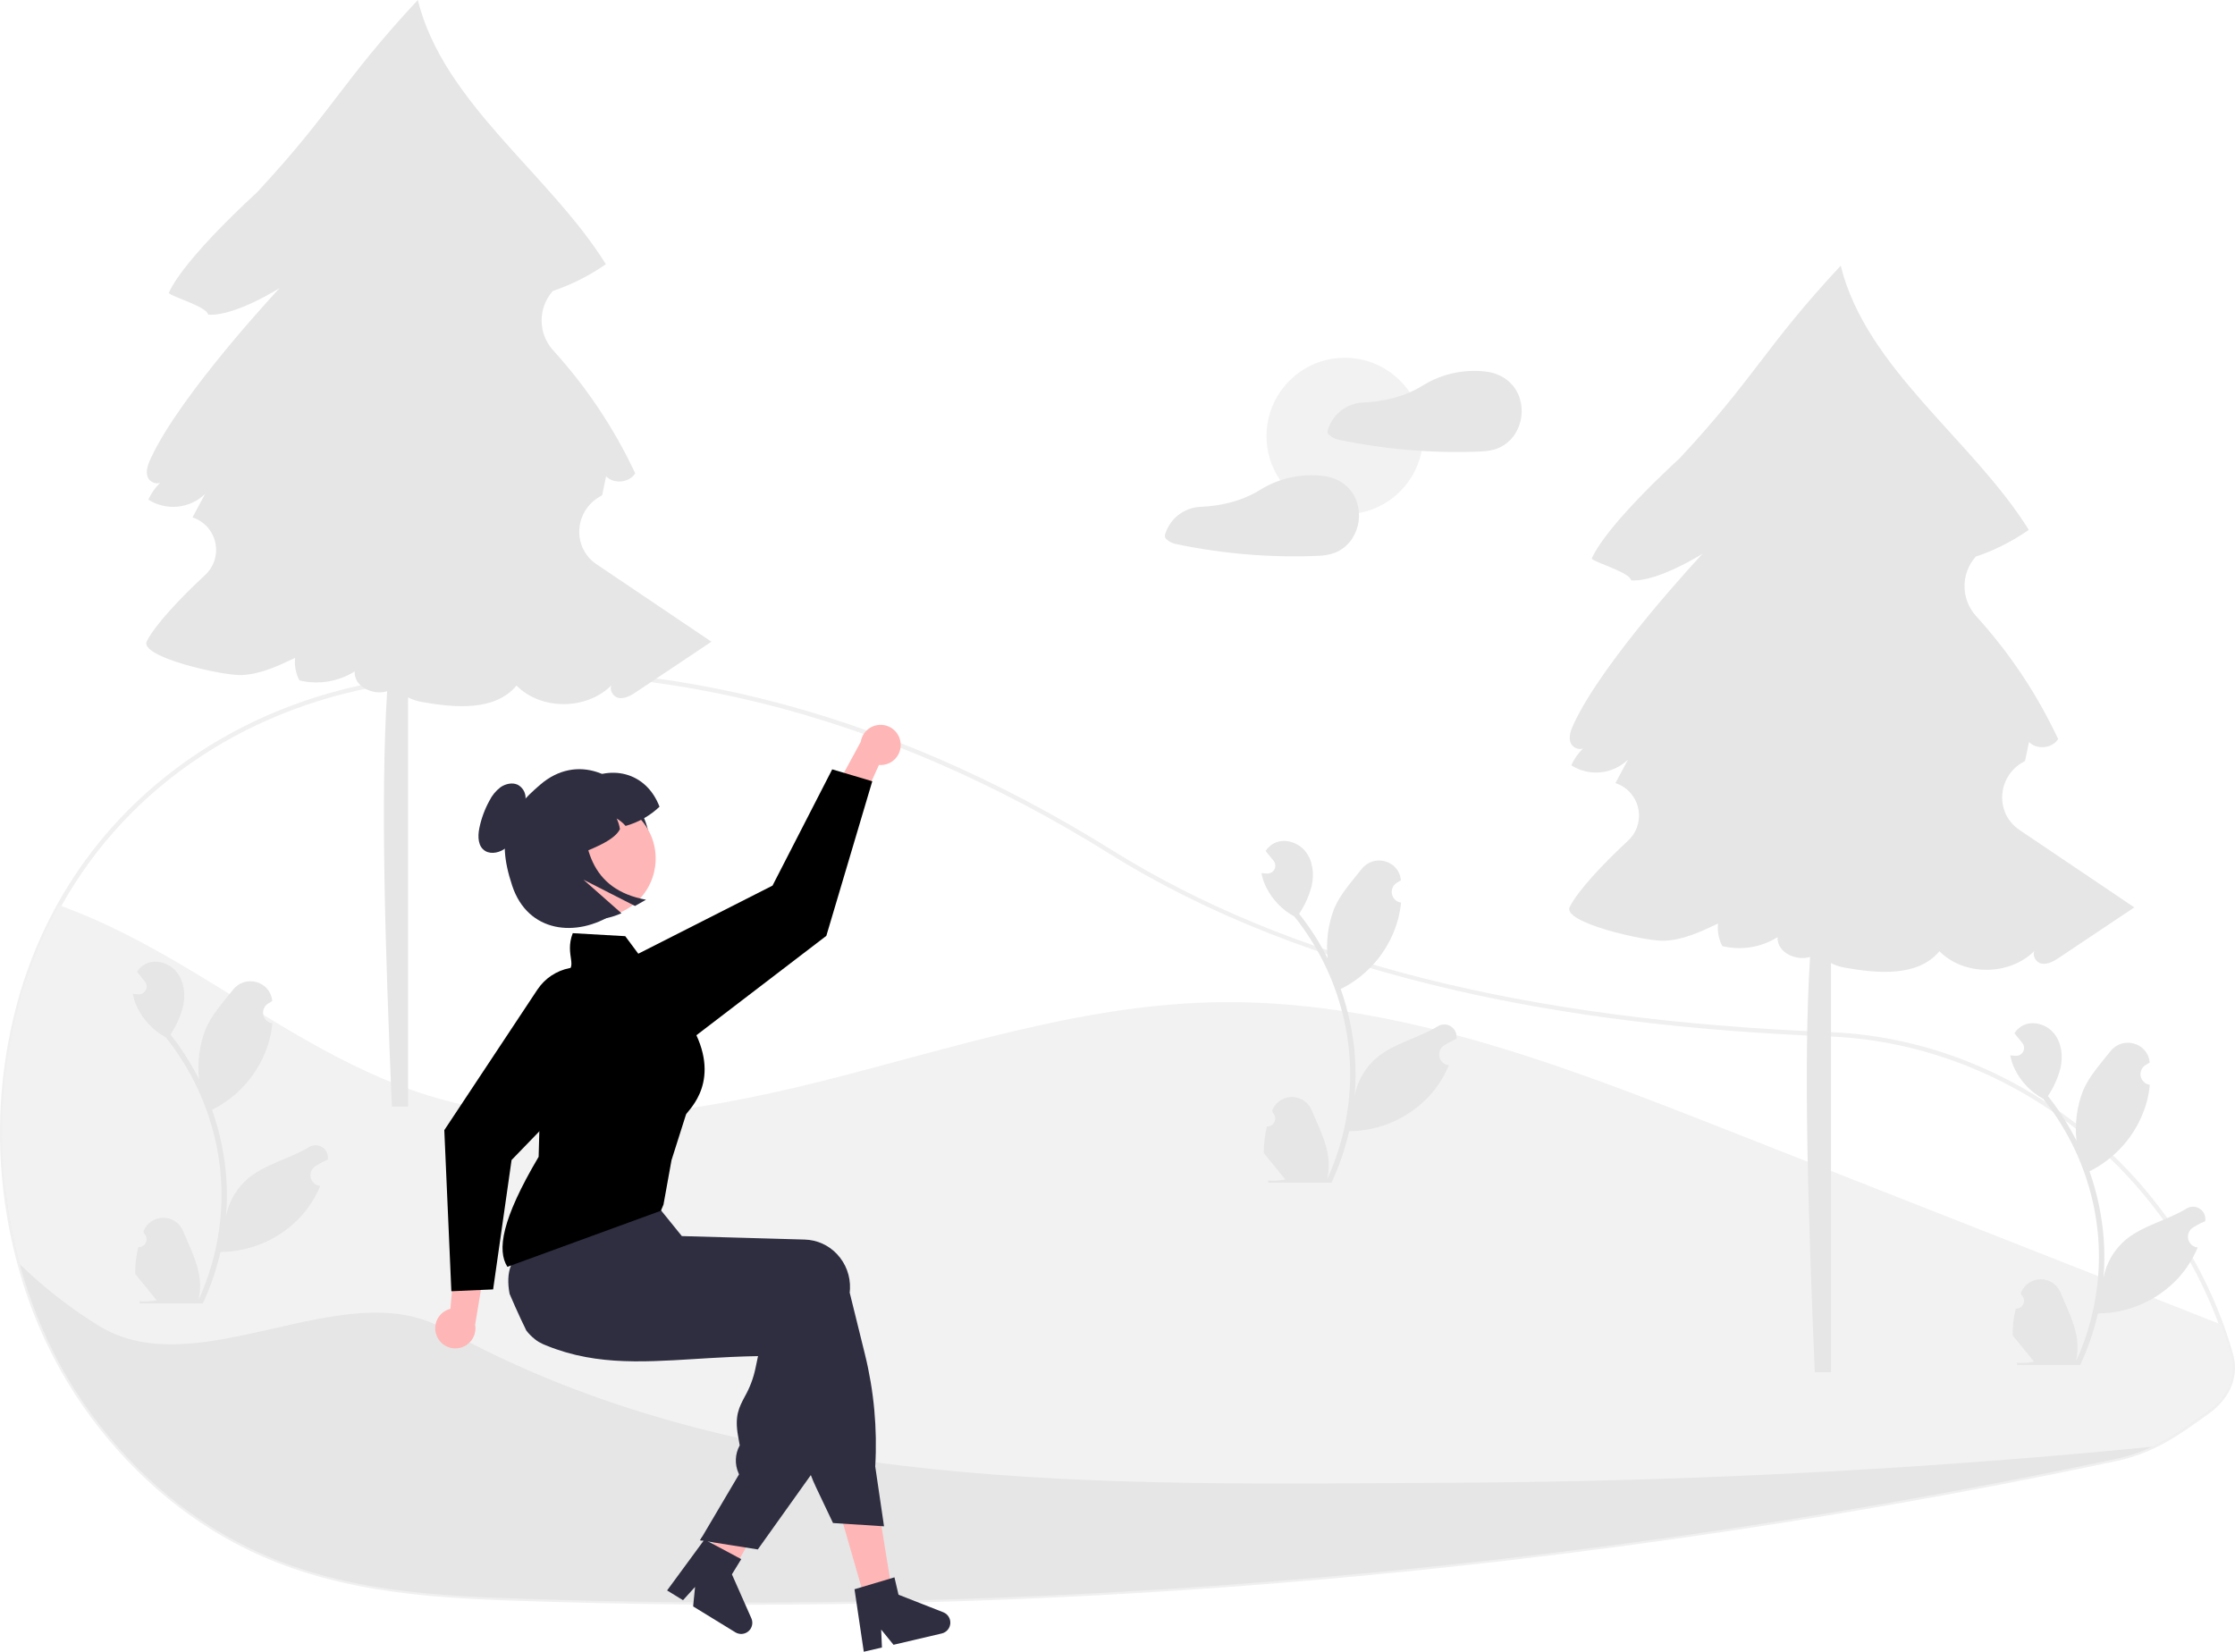
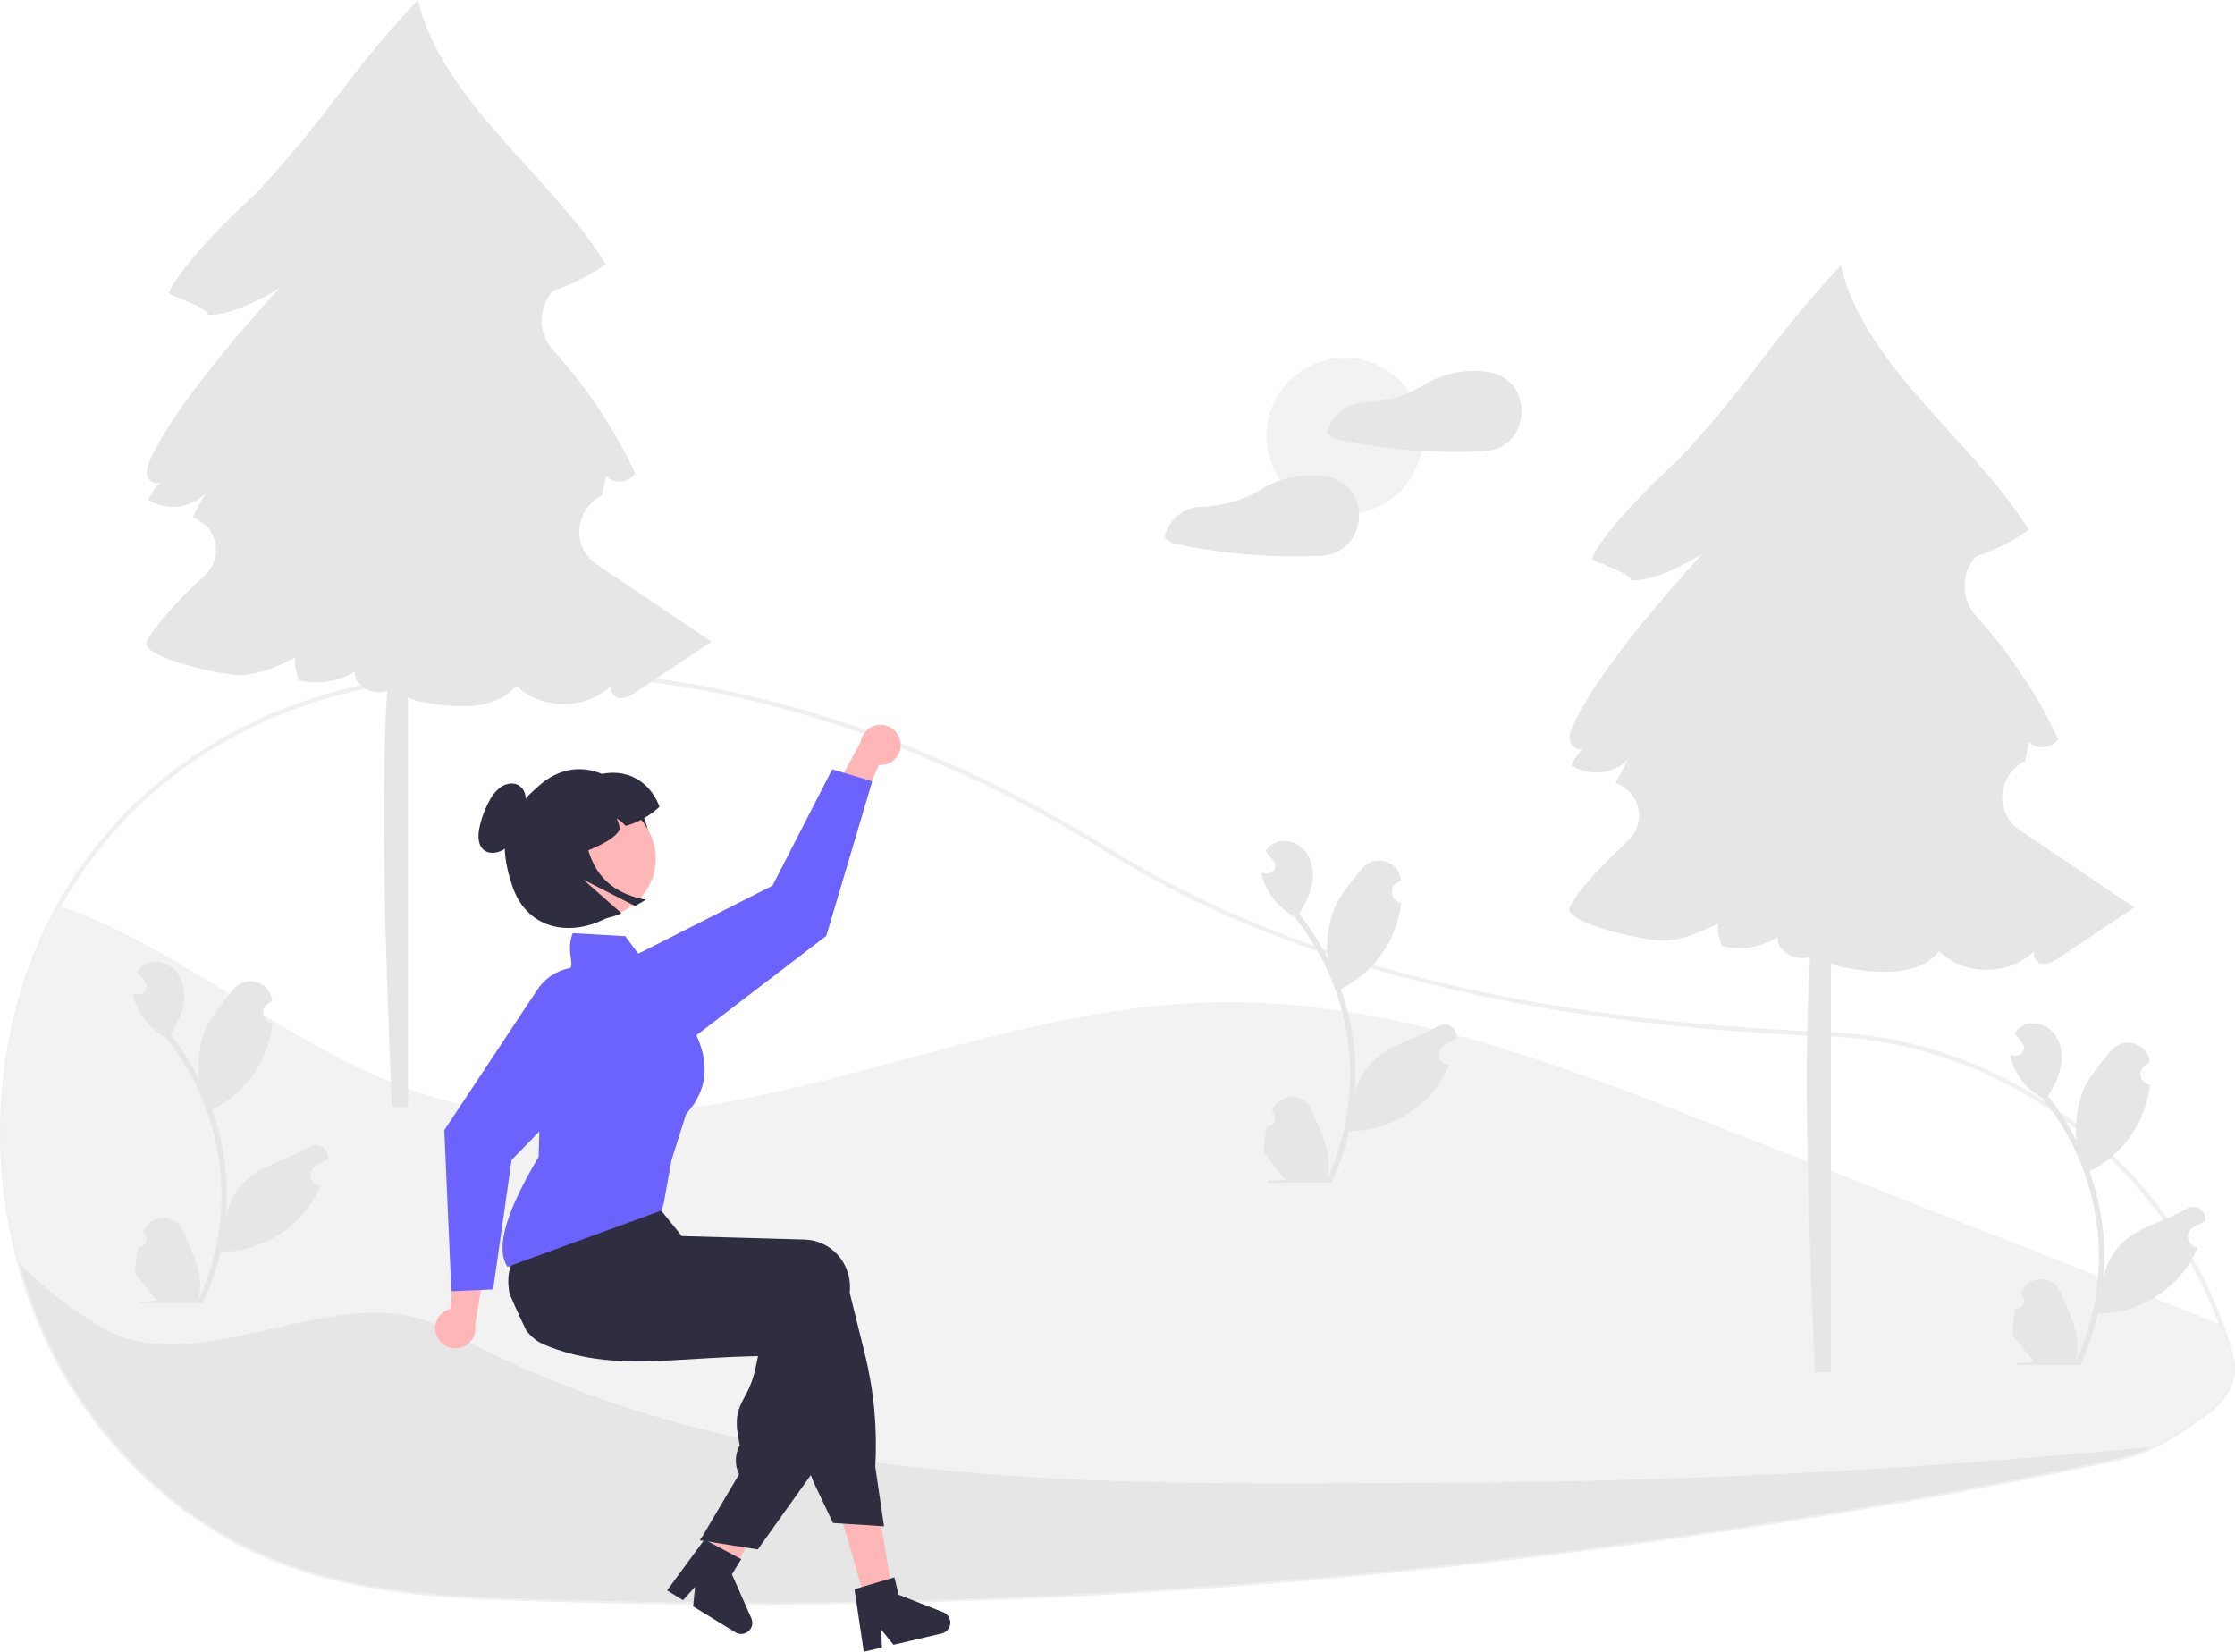
<svg xmlns="http://www.w3.org/2000/svg" data-name="Layer 1" width="1017.831" height="752.269" viewBox="0 0 1017.831 752.269">
  <path d="M430.18,804.715q-46.605,0-93.07-1.449c-44.262-1.381-90.032-2.808-132.573-23.299-29.759-14.333-56.116-37.329-76.219-66.504a207.836,207.836,0,0,1-29.211-63.604,228.674,228.674,0,0,1-6.448-33.286,226.386,226.386,0,0,1,7.545-90.493,202.116,202.116,0,0,1,16.974-40.4c31.023-55.793,87.608-93.246,155.245-102.754a9.017,9.017,0,0,1,1.685-.031c.304.014.607.029.916.018l.398-.11a21.863,21.863,0,0,1,3.133-.698c104.314-13.487,214.59,13.802,318.896,78.914,80.65,50.351,187.534,77.464,326.76,82.889l1.977.09c38.757,1.934,76.247,15.811,108.421,40.133a203.69,203.69,0,0,1,68.953,92.624c1.642,4.461,3.146,9.104,4.473,13.801,2.513,8.883-.4,17.858-7.992,24.69v.009l-.347.31c-.834.721-1.713,1.412-2.611,2.056l-1.056.756c-8.897,6.365-15.925,11.394-24.335,15.299a82.143,82.143,0,0,1-17.754,5.821c-33.928,7.184-68.382,13.844-102.405,19.797C885.457,770.862,817.641,780.407,749.967,787.66A3003.648,3003.648,0,0,1,430.18,804.715ZM273.315,384.87a4.64,4.64,0,0,0-.621.037c-67.005,9.419-123.054,46.504-153.77,101.745a200.085,200.085,0,0,0-16.806,40,224.378,224.378,0,0,0-7.475,89.687,226.669,226.669,0,0,0,6.392,32.994,205.838,205.838,0,0,0,28.928,62.996c19.907,28.889,45.994,51.654,75.441,65.836C247.564,798.472,293.118,799.893,337.172,801.266a3001.511,3001.511,0,0,0,412.582-15.595c67.63-7.249,135.402-16.787,201.435-28.351,34-5.948,68.431-12.604,102.335-19.783a80.092,80.092,0,0,0,17.326-5.679c8.241-3.826,15.202-8.807,24.014-15.111l1.056-.755c.772-.554,1.53-1.146,2.255-1.761l.208-.189c7.242-6.339,10.058-14.702,7.726-22.944v-.001c-1.312-4.646-2.801-9.24-4.426-13.655-27.278-74.746-97.843-127.569-175.592-131.447l-1.966-.09c-63.597-2.479-119.249-9.344-170.128-20.99C693.258,511.012,640.232,490.084,596.391,462.714c-103.909-64.862-213.724-92.049-317.583-78.626a20.033,20.033,0,0,0-2.854.643l-.717.174c-.413.022-.818.005-1.223-.013C273.775,384.881,273.542,384.87,273.315,384.87Z" transform="translate(-91.08461 -73.86566)" fill="#f0f0f0" />
  <path d="M1099.041,714.796v.01c-.81.7-1.66,1.37-2.54,2-14.68,10.51-24.71,17.88-42.77,21.71q-51,10.8-102.37,19.79-100.215,17.55-201.5,28.36a2994.002,2994.002,0,0,1-412.72,15.6c-45.88-1.43-90.13-2.95-132.17-23.2-30.73-14.8-56.55-38.19-75.83-66.17-19.55-28.37-31.44-61.94-35.49-96.44a99.087,99.087,0,0,1,29.97-7.8c35.88-3.42,71.19,9.72,103.82,25.01,32.64,15.28,64.69,33.14,100.03,40.19,52.08,10.39,105.84-3.74,155.77-21.83,49.93-18.09,99.08-40.43,151.74-47.26,70.63-9.17,141.5,10.24,210.08,29.46q109.575,30.705,219.16,61.42c10.44,2.92,21.27,6.05,29.41,13.21A36.171,36.171,0,0,1,1099.041,714.796Z" transform="translate(-91.08461 -73.86566)" fill="#e6e6e6" />
  <path d="M1099.041,714.796v.01c-.81.7-1.66,1.37-2.54,2-9.2,6.58-16.57,11.94-25.23,15.96q-44.655,4.395-89.43,7.61-115.245,8.265-230.94,8.79c-156.47.8-320.98,5.7-457.98-70.3-45.585-25.288-111.62,26.57-156.78-1.16a208.573,208.573,0,0,1-36.07-28.11,227.109,227.109,0,0,1-6.42-33.14,224.722,224.722,0,0,1,7.51-90.09,200.41,200.41,0,0,1,16.89-40.2c20.98,7.53,41.1,18.37,60.25,29.85,35.12,21.03,69.27,44.91,108.38,56.95,57.65,17.75,120.02,7.99,178.52-6.69s116.61-34.24,176.9-35.89c80.86-2.21,158.69,27.9,233.96,57.53q113.265,44.595,226.56,89.18,2.49,6.765,4.45,13.73C1109.741,700.266,1105.871,708.816,1099.041,714.796Z" transform="translate(-91.08461 -73.86566)" fill="#f2f2f2" />
  <path d="M362.808,330.892c-11.373-7.667-10.26-24.441,1.767-31.035q.367-.201.72-.416.904-4.33,1.808-8.66c3.548,3.685,10.524,2.99,13.275-1.323a225.446,225.446,0,0,0-37.412-56.065,20.205,20.205,0,0,1-.29-26.802q.087-.102.173-.205A95.658,95.658,0,0,0,367.003,194.189c-25.49-40.954-74.096-73.489-85.649-120.323-34.757,37.325-38.658,50.47-73.415,87.795,0,0-32.911,29.697-40.014,45.657,1.745,1.833,17.371,6.233,17.972,9.838,11.917.955,32.562-12.106,32.562-12.106s-45.062,48.041-58.743,77.632c-1.232,2.665-2.402,5.707-1.37,8.456.824,2.194,3.78,3.459,5.684,2.587a24.374,24.374,0,0,0-5.377,7.699,20.936,20.936,0,0,0,25.828-2.601q-2.858,5.34-5.717,10.681l.003.008a15.567,15.567,0,0,1,5.771,26.19c-11.825,10.998-22.63,22.558-26.59,30.171-3.725,7.162,34.519,15.795,43.121,15.441s16.642-4.134,24.412-7.843A18.06,18.06,0,0,0,227.43,383.746a32.862,32.862,0,0,0,25.169-4.069c-.343,7.085,8.594,10.997,14.797,8.991-3.097,48.99-.832,117.783,2.144,189.198h7.381V391.492a22.258,22.258,0,0,0,6.234,2.072c15.102,2.681,33.326,4.311,43.153-7.466,11.31,11.405,32.037,11.188,43.282-.177-1.107,1.961.587,5.26,3.093,5.78,2.953.613,5.826-1.142,8.333-2.818q17.024-11.382,34.049-22.764C401.059,356.678,381.163,343.266,362.808,330.892Z" transform="translate(-91.08461 -73.86566)" fill="#e6e6e6" />
  <circle cx="612.423" cy="198.588" r="35.64" fill="#f2f2f2" />
  <path d="M783.278,255.579c-2.061-6.905-7.885-11.412-14.922-12.401-.077-.011-.151.004-.228-.001a2.223,2.223,0,0,0-.304-.07,44.461,44.461,0,0,0-28.616,6.229c-8.25,5.15-17.861,7.479-27.578,7.858q-.086.003-.172.008a17.61,17.61,0,0,0-15.751,12.696,2.066,2.066,0,0,0,.92,2.261,9.031,9.031,0,0,0,3.724,1.89q4.44.941,8.911,1.723,8.725,1.527,17.542,2.469a260.846,260.846,0,0,0,35.93,1.358c3.995-.124,7.847-.257,11.507-2.02a17.121,17.121,0,0,0,6.601-5.76A19.423,19.423,0,0,0,783.278,255.579Z" transform="translate(-91.08461 -73.86566)" fill="#e6e6e6" />
  <path d="M709.203,303.099c-2.062-6.905-7.885-11.412-14.922-12.401-.078-.011-.151.004-.228-.001a2.221,2.221,0,0,0-.304-.07,44.461,44.461,0,0,0-28.616,6.229c-8.249,5.15-17.86,7.48-27.577,7.858q-.086.003-.173.008a17.61,17.61,0,0,0-15.751,12.696,2.066,2.066,0,0,0,.92,2.261,9.031,9.031,0,0,0,3.723,1.89q4.44.94,8.911,1.723,8.725,1.527,17.542,2.469a260.858,260.858,0,0,0,35.93,1.358c3.994-.124,7.847-.257,11.507-2.02a17.123,17.123,0,0,0,6.601-5.76A19.424,19.424,0,0,0,709.203,303.099Z" transform="translate(-91.08461 -73.86566)" fill="#e6e6e6" />
  <path d="M1010.808,451.892c-11.373-7.667-10.26-24.441,1.767-31.035q.367-.201.72-.416.904-4.33,1.808-8.66c3.548,3.685,10.524,2.99,13.275-1.323a225.446,225.446,0,0,0-37.412-56.065,20.205,20.205,0,0,1-.29-26.802q.087-.102.173-.205A95.658,95.658,0,0,0,1015.003,315.189c-25.49-40.954-74.096-73.489-85.649-120.323-34.757,37.325-38.658,50.47-73.415,87.795,0,0-32.911,29.697-40.014,45.657,1.745,1.833,17.371,6.233,17.972,9.838,11.917.955,32.562-12.106,32.562-12.106s-45.062,48.041-58.743,77.632c-1.232,2.665-2.402,5.707-1.37,8.456.824,2.194,3.78,3.459,5.684,2.587a24.374,24.374,0,0,0-5.377,7.699,20.936,20.936,0,0,0,25.828-2.601q-2.858,5.34-5.717,10.681l.003.008a15.567,15.567,0,0,1,5.771,26.19c-11.825,10.998-22.63,22.558-26.59,30.171-3.725,7.162,34.519,15.795,43.121,15.441s16.642-4.134,24.412-7.843A18.06,18.06,0,0,0,875.43,504.746a32.862,32.862,0,0,0,25.169-4.069c-.343,7.085,8.594,10.997,14.797,8.991-3.097,48.99-.832,117.783,2.144,189.198h7.381V512.492a22.258,22.258,0,0,0,6.234,2.072c15.102,2.681,33.326,4.311,43.153-7.466,11.31,11.405,32.037,11.188,43.282-.177-1.107,1.961.587,5.26,3.093,5.78,2.953.613,5.826-1.142,8.333-2.818q17.024-11.382,34.049-22.764C1049.059,477.678,1029.163,464.266,1010.808,451.892Z" transform="translate(-91.08461 -73.86566)" fill="#e6e6e6" />
  <path d="M154.055,641.883a3.613,3.613,0,0,0,2.619-6.263c-.091-.362-.156-.622-.248-.984q.049-.118.098-.236a9.703,9.703,0,0,1,17.898.067c2.927,7.051,6.654,14.113,7.572,21.568a28.705,28.705,0,0,1-.504,9.872A115.086,115.086,0,0,0,191.96,618.108a111.08,111.08,0,0,0-.689-12.392q-.571-5.06-1.584-10.047a116.419,116.419,0,0,0-23.087-49.342,30.983,30.983,0,0,1-12.886-13.369,23.633,23.633,0,0,1-2.149-6.458c.627.082,1.265.134,1.892.175.195.01.401.021.597.031l.074.003a3.58,3.58,0,0,0,2.94-5.832q-.406-.5-.813-.999c-.411-.514-.833-1.018-1.244-1.532a1.782,1.782,0,0,1-.134-.154c-.473-.586-.946-1.162-1.419-1.748a10.352,10.352,0,0,1,3.394-3.28c4.741-2.777,11.281-.854,14.706,3.435,3.435,4.288,4.083,10.304,2.89,15.662a41.485,41.485,0,0,1-5.738,12.793c.257.329.525.648.782.977a117.172,117.172,0,0,1,12.23,19.375,48.709,48.709,0,0,1,2.908-22.624c2.783-6.715,8.001-12.37,12.595-18.175,5.519-6.973,16.835-3.93,17.807,4.909q.014.128.028.257-1.024.577-2.004,1.226a4.901,4.901,0,0,0,1.976,8.919l.1.015a48.766,48.766,0,0,1-1.285,7.291A50.21,50.21,0,0,1,188.844,578.69c-.401.206-.792.411-1.193.607a116.533,116.533,0,0,1,4.401,15.888,117.598,117.598,0,0,1,2.036,14.408,113.433,113.433,0,0,1-.082,18.315l.031-.216a29.974,29.974,0,0,1,10.232-17.308c7.874-6.469,18.999-8.851,27.494-14.05a5.625,5.625,0,0,1,8.616,5.473q-.017.114-.035.227a32.924,32.924,0,0,0-3.692,1.779q-1.024.578-2.004,1.226a4.901,4.901,0,0,0,1.976,8.919l.1.015c.072.01.134.021.206.031a48.808,48.808,0,0,1-8.978,14.058,50.254,50.254,0,0,1-36.446,15.991h-.01a119.563,119.563,0,0,1-8.032,23.447H154.774c-.103-.319-.195-.648-.288-.967a32.599,32.599,0,0,0,7.939-.473c-2.129-2.612-4.257-5.245-6.386-7.857a1.783,1.783,0,0,1-.134-.154c-1.08-1.337-2.17-2.663-3.25-4l-.001-.002a47.751,47.751,0,0,1,1.399-12.164Z" transform="translate(-91.08461 -73.86566)" fill="#e6e6e6" />
  <path d="M1009.055,669.883a3.613,3.613,0,0,0,2.619-6.263c-.091-.362-.156-.622-.248-.984q.049-.118.098-.236a9.703,9.703,0,0,1,17.898.067c2.927,7.051,6.654,14.113,7.572,21.568a28.705,28.705,0,0,1-.504,9.872A115.086,115.086,0,0,0,1046.96,646.108a111.08,111.08,0,0,0-.689-12.392q-.571-5.06-1.584-10.047a116.419,116.419,0,0,0-23.087-49.342,30.983,30.983,0,0,1-12.886-13.369,23.633,23.633,0,0,1-2.149-6.458c.627.082,1.265.134,1.892.175.195.01.401.021.597.031l.074.003a3.58,3.58,0,0,0,2.94-5.832q-.406-.5-.813-.999c-.411-.514-.833-1.018-1.244-1.532a1.782,1.782,0,0,1-.134-.154c-.473-.586-.946-1.162-1.419-1.748a10.352,10.352,0,0,1,3.394-3.28c4.741-2.777,11.281-.854,14.706,3.435,3.435,4.288,4.083,10.304,2.89,15.662a41.485,41.485,0,0,1-5.738,12.793c.257.329.525.648.782.977a117.172,117.172,0,0,1,12.23,19.375,48.709,48.709,0,0,1,2.908-22.624c2.783-6.715,8.001-12.37,12.595-18.175,5.519-6.973,16.835-3.93,17.807,4.909q.014.128.028.257-1.024.577-2.004,1.226a4.901,4.901,0,0,0,1.976,8.919l.1.015a48.766,48.766,0,0,1-1.285,7.291,50.21,50.21,0,0,1-25,31.468c-.401.206-.792.411-1.193.607a119.597,119.597,0,0,1,6.438,30.296,113.433,113.433,0,0,1-.082,18.315l.031-.216a29.974,29.974,0,0,1,10.232-17.308c7.874-6.469,18.999-8.851,27.494-14.05a5.625,5.625,0,0,1,8.616,5.473q-.017.114-.035.227a32.924,32.924,0,0,0-3.692,1.779q-1.024.578-2.004,1.226a4.901,4.901,0,0,0,1.976,8.919l.1.015c.072.01.134.021.206.031a48.808,48.808,0,0,1-8.978,14.058,50.254,50.254,0,0,1-36.446,15.991h-.01a119.563,119.563,0,0,1-8.032,23.447h-28.692c-.103-.319-.195-.648-.288-.967a32.599,32.599,0,0,0,7.939-.473c-2.129-2.612-4.257-5.245-6.386-7.857a1.783,1.783,0,0,1-.134-.154c-1.08-1.337-2.17-2.663-3.25-4l-.001-.002a47.751,47.751,0,0,1,1.399-12.164Z" transform="translate(-91.08461 -73.86566)" fill="#e6e6e6" />
  <path d="M668.055,586.883a3.613,3.613,0,0,0,2.619-6.263c-.091-.362-.156-.622-.248-.984q.049-.118.098-.236a9.703,9.703,0,0,1,17.898.067c2.927,7.051,6.654,14.113,7.572,21.568a28.705,28.705,0,0,1-.504,9.872A115.086,115.086,0,0,0,705.96,563.108a111.08,111.08,0,0,0-.689-12.392q-.571-5.06-1.584-10.047a116.419,116.419,0,0,0-23.087-49.342,30.983,30.983,0,0,1-12.886-13.369,23.633,23.633,0,0,1-2.149-6.458c.627.082,1.265.134,1.892.175.195.01.401.021.597.031l.074.003a3.58,3.58,0,0,0,2.94-5.832q-.406-.5-.813-.999c-.411-.514-.833-1.018-1.244-1.532a1.782,1.782,0,0,1-.134-.154c-.473-.586-.946-1.162-1.419-1.748a10.352,10.352,0,0,1,3.394-3.28c4.741-2.777,11.281-.854,14.706,3.435,3.435,4.288,4.083,10.304,2.89,15.662a41.485,41.485,0,0,1-5.738,12.793c.257.329.525.648.782.977a117.172,117.172,0,0,1,12.23,19.375,48.709,48.709,0,0,1,2.908-22.624c2.783-6.715,8.001-12.37,12.595-18.175,5.519-6.973,16.835-3.93,17.807,4.909q.014.128.028.257-1.024.577-2.004,1.226a4.901,4.901,0,0,0,1.976,8.919l.1.015a48.766,48.766,0,0,1-1.285,7.291A50.21,50.21,0,0,1,702.844,523.69c-.401.206-.792.411-1.193.607a119.597,119.597,0,0,1,6.438,30.296,113.433,113.433,0,0,1-.082,18.315l.031-.216a29.974,29.974,0,0,1,10.232-17.308c7.874-6.469,18.999-8.851,27.494-14.05a5.625,5.625,0,0,1,8.616,5.473q-.017.114-.035.227a32.924,32.924,0,0,0-3.692,1.779q-1.024.578-2.004,1.226a4.901,4.901,0,0,0,1.976,8.919l.1.015c.072.01.134.021.206.031a48.808,48.808,0,0,1-8.978,14.058,50.254,50.254,0,0,1-36.446,15.991h-.01a119.563,119.563,0,0,1-8.032,23.447H668.774c-.103-.319-.195-.648-.288-.967a32.599,32.599,0,0,0,7.939-.473c-2.129-2.612-4.257-5.245-6.386-7.857a1.783,1.783,0,0,1-.134-.154c-1.08-1.337-2.17-2.663-3.25-4l-.001-.002a47.751,47.751,0,0,1,1.399-12.164Z" transform="translate(-91.08461 -73.86566)" fill="#e6e6e6" />
  <polygon points="394.662 731.045 406.668 727.475 398.726 678.395 381.005 683.664 394.662 731.045" fill="#ffb6b6" />
  <path d="M412.112,785.538c.731.637,1.464,1.265,2.204,1.895,1.473,1.259,2.965,2.503,4.46,3.732.751.615,1.511,1.231,2.264,1.838l-.004.024.048.016.015.011,1.213.512,2.57-4.501,1.186-2.073,1.675-2.937,3.069-5.371,16.161-28.282-17.024-7.176-1.094,2.608-.008-.001-.541,1.292-10.166,24.123-2.075,4.932-.066.149-1.248,2.945-1.077,2.552-1.2,2.852Z" transform="translate(-91.08461 -73.86566)" fill="#ffb6b6" />
  <path d="M323.162,663.139c.837,1.982,1.701,3.959,2.575,5.921q2.435,5.478,5.066,10.837c-.001.008.007.009.014.019a23.435,23.435,0,0,0,3.843,3.861c.058.06.126.104.185.155a16.219,16.219,0,0,0,3.424,2.047c.441.187.89.376,1.331.564,1.594.656,3.18,1.252,4.765,1.805q4.231,1.464,8.448,2.481c.226.061.453.114.68.166,11.595,2.719,23.235,3.142,35.515,2.759,6.063-.183,12.284-.567,18.726-.967,2.106-.137,4.219-.265,6.356-.388.161-.008.331-.023.501-.03,3.054-.18,6.156-.344,9.33-.489,3.996-.182,8.11-.321,12.374-.393l-1.221,5.799a44.542,44.542,0,0,1-4.852,12.703c-2.591,4.901-4.643,8.778-3.035,17.781l.772,4.358a14.287,14.287,0,0,0-.527,12.716l.218.48-16.662,28.211-1.08,1.829,6.091.965,7.492,1.195,12.699,2.011,24.145-33.859,1.155-1.615.014-.09,9.295-70.944c.074-.627.125-1.266.142-1.902a21.746,21.746,0,0,0-5.883-15.756,20.942,20.942,0,0,0-14.737-6.654l-6.4-.182-13.076-.374-9.212-.257-.184-.004-27.165-.773-.677-8.091-.332-.187-10.556-5.882-36.511-20.347-.093-.048-2.402-1.338-.381.444c-.114.133-.227.267-.332.401a76.927,76.927,0,0,0-8.376,13.246,225.946,225.946,0,0,0-10.327,23.551q-.196.524-.353.953l-.039.086c-.047.135-.077.223-.089.246C322.332,653.738,322.235,658.379,323.162,663.139Z" transform="translate(-91.08461 -73.86566)" fill="#2f2e41" />
  <path d="M325.65,636.846c.206-.505.446-1.013.692-1.504A113.565,113.565,0,0,1,332.704,624.567c2.61-3.957,5.653-8.156,9.199-12.661q2.573-3.273,5.495-6.786,1.464-1.76,3.029-3.579a2.112,2.112,0,0,1,.135-.163l.3-.356,37.538,11.206-.018,5.14,2.723,7.283-.184.214c.008.001.01-.007,0,0v-1l1,1,9.678,11.958.067.002,21.627.61,22.288.631,11.972.342a20.929,20.929,0,0,1,14.737,6.654,21.757,21.757,0,0,1,5.883,15.756c-.017.586-.061,1.184-.129,1.77l6.914,27.979a171.317,171.317,0,0,1,4.714,51.203l4.006,27.233-1.173-.077-17.453-1.126-4.609-.293L462.754,751.323c-.876-1.845-1.687-3.73-2.417-5.644a78.915,78.915,0,0,1-3.011-9.587L443.845,681.182q-2.577.033-5.098.033-11.667.043-22.317-.45c-23.086-1.06-42.76-3.974-59.906-8.892q-7.224-2.064-13.866-4.617-2.437-.928-4.796-1.928c-.371-.151-.734-.301-1.095-.459a21.182,21.182,0,0,1-12.468-15.992A21.613,21.613,0,0,1,325.65,636.846Z" transform="translate(-91.08461 -73.86566)" fill="#2f2e41" />
  <path d="M483.388,796.728l12.993-3.875,2.038-.61,1.849,7.907,20.382,7.993a5.073,5.073,0,0,1-.69,9.664l-21.968,5.151-5.617-6.932.354,8.166-8.274,1.942-4.224-28.461Z" transform="translate(-91.08461 -73.86566)" fill="#2f2e41" />
  <polygon points="319.901 699.669 318.821 701.498 319.592 701.62 319.901 699.669" fill="#2f2e41" />
  <path d="M414.816,776.568l11.959,6.388,1.877,1-4.25,6.919,8.859,20.021a5.073,5.073,0,0,1-7.291,6.382L406.737,805.482l.886-8.878-5.494,6.051-7.246-4.442L411.907,775.018Z" transform="translate(-91.08461 -73.86566)" fill="#2f2e41" />
  <path d="M501.235,412.402a9.099,9.099,0,0,1-9.882,9.849l-13.301,29.473L469.072,437.522l14.007-25.81a9.148,9.148,0,0,1,18.156.69Z" transform="translate(-91.08461 -73.86566)" fill="#ffb6b6" />
-   <path d="M467.402,500.079l-60.939,46.627a22.965,22.965,0,0,1-32.159-4.279h0a22.941,22.941,0,0,1,7.84-34.398l60.753-30.822,27.178-52.948,18.249,5.423Z" transform="translate(-91.08461 -73.86566)" class="undraw-primary" />
-   <path d="M337.618,555.471l-1.236,45.244C319.381,629.439,317.447,643.387,322.153,650.824l69.91-25.538,1.178-2.813,3.651-20.216,6.619-20.859c1.165-2.179,16.987-15.57,2.156-40.97l-29.838-40.196L351.921,498.865c-3.941,10.116,3.168,15.636-3.933,17.968C331.93,531.551,334.289,533.947,337.618,555.471Z" transform="translate(-91.08461 -73.86566)" class="undraw-primary" />
+   <path d="M467.402,500.079l-60.939,46.627a22.965,22.965,0,0,1-32.159-4.279h0a22.941,22.941,0,0,1,7.84-34.398l60.753-30.822,27.178-52.948,18.249,5.423Z" transform="translate(-91.08461 -73.86566)" fill="#6c63ff" />
+   <path d="M337.618,555.471l-1.236,45.244C319.381,629.439,317.447,643.387,322.153,650.824l69.91-25.538,1.178-2.813,3.651-20.216,6.619-20.859c1.165-2.179,16.987-15.57,2.156-40.97l-29.838-40.196L351.921,498.865c-3.941,10.116,3.168,15.636-3.933,17.968C331.93,531.551,334.289,533.947,337.618,555.471Z" transform="translate(-91.08461 -73.86566)" fill="#6c63ff" />
  <path d="M290.072,682.49a9.099,9.099,0,0,1,6.125-12.536l2.949-32.2,13.125,10.491-4.813,28.969a9.148,9.148,0,0,1-17.386,5.276Z" transform="translate(-91.08461 -73.86566)" fill="#ffb6b6" />
-   <path d="M293.424,588.572,335.8,524.603a22.965,22.965,0,0,1,31.794-6.456h0a22.941,22.941,0,0,1,3.821,35.072l-47.36,48.969-8.401,58.92-19.019.832Z" transform="translate(-91.08461 -73.86566)" class="undraw-primary" />
+   <path d="M293.424,588.572,335.8,524.603a22.965,22.965,0,0,1,31.794-6.456h0a22.941,22.941,0,0,1,3.821,35.072l-47.36,48.969-8.401,58.92-19.019.832Z" transform="translate(-91.08461 -73.86566)" fill="#6c63ff" />
  <path d="M383.234,443.972c8.453,16.661,2.931,35.961-12.755,46.11-16.963,10.974-38.986,8.571-46.11-12.755-7.933-23.749-1.416-33.938,12.755-46.11C353.731,416.953,374.101,425.97,383.234,443.972Z" transform="translate(-91.08461 -73.86566)" fill="#2f2e41" />
  <path d="M341.622,481.089a26.764,26.764,0,0,0,42.588-32.428l-.232-.305a26.764,26.764,0,0,0-42.349,32.728Z" transform="translate(-91.08461 -73.86566)" fill="#ffb6b6" />
  <path d="M391.426,441.275a36.569,36.569,0,0,1-15.437,8.747,15.993,15.993,0,0,0-4.068-3.372,17.109,17.109,0,0,1,1.493,4.831c-2.58,5.355-13.12,9.204-23.193,13.142L336.879,441.077l17.659-10.006C368.728,421.26,385.433,425.447,391.426,441.275Z" transform="translate(-91.08461 -73.86566)" fill="#2f2e41" />
  <path d="M326.815,431.247c-2.403-1.11-5.517-.425-7.776,1.136a17.331,17.331,0,0,0-5.076,6.174,44.268,44.268,0,0,0-4.602,12.544c-.762,3.798-.633,8.389,2.775,10.371,2.843,1.654,6.909.612,9.522-1.595,2.613-2.207,4.085-5.309,5.36-8.338s2.481-6.169,4.747-8.684l-2.354,1.099a20.575,20.575,0,0,0,1.025-7.008A6.787,6.787,0,0,0,326.815,431.247Z" transform="translate(-91.08461 -73.86566)" fill="#2f2e41" />
  <path d="M357.359,434.333l-18.946,10.735a22.202,22.202,0,0,0-8.371,30.262l0,0A34.461,34.461,0,0,0,374.106,489.79l-17.312-15.283,23.485,11.966,5.014-2.841C360.106,479.052,355.247,459.295,357.359,434.333Z" transform="translate(-91.08461 -73.86566)" fill="#2f2e41" />
</svg>
